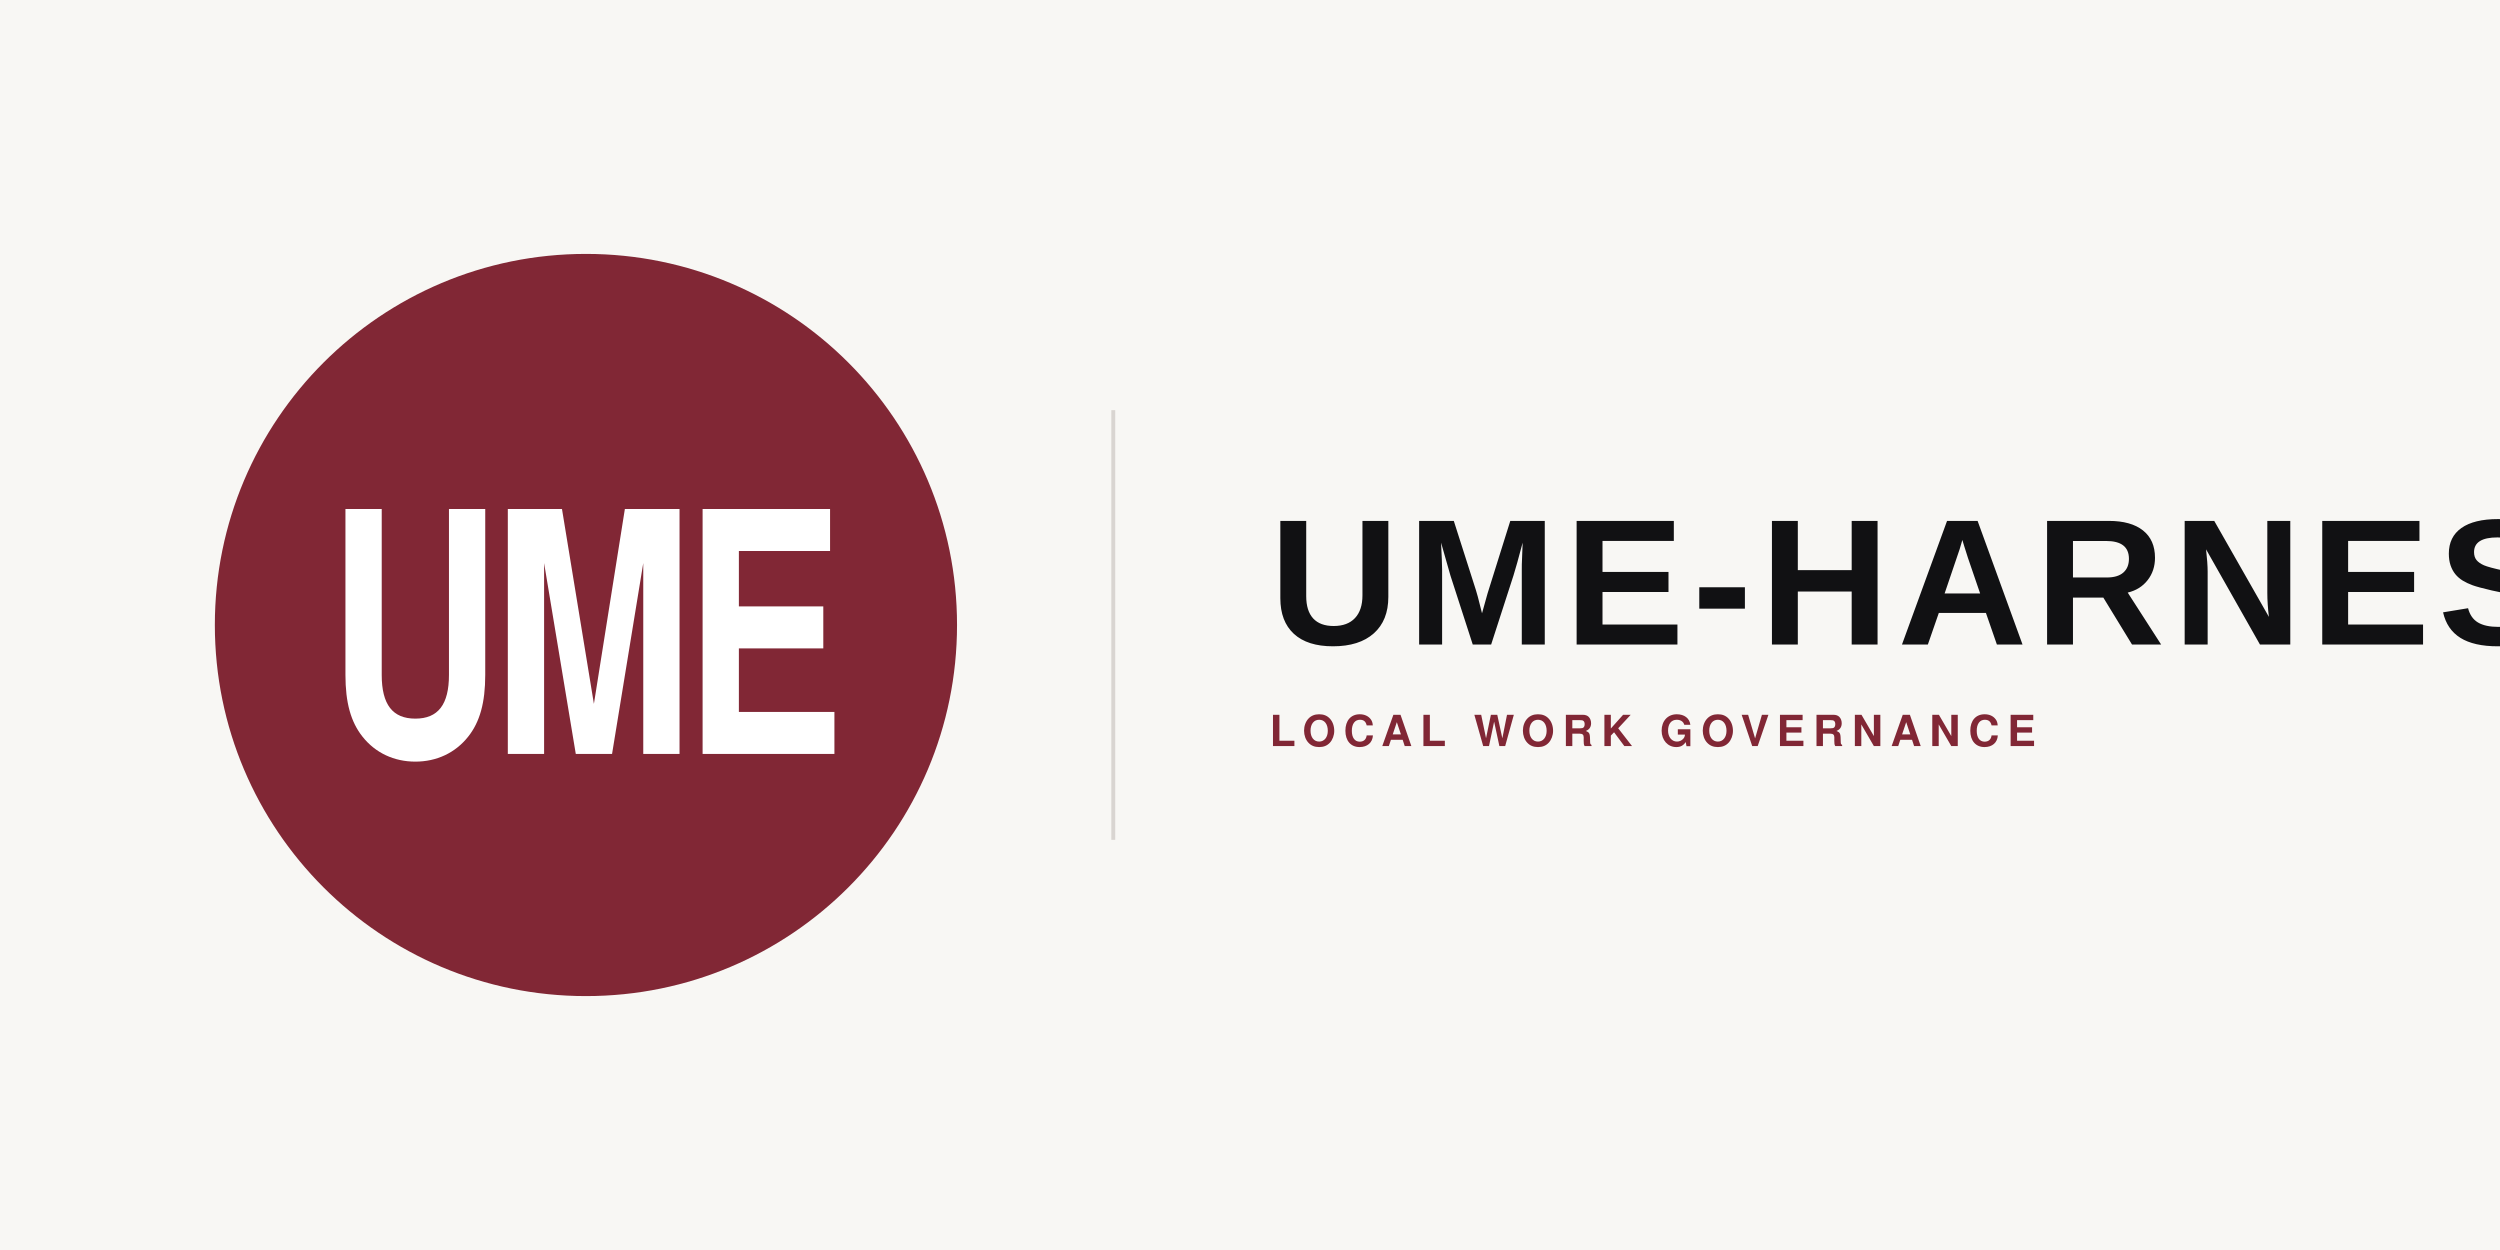
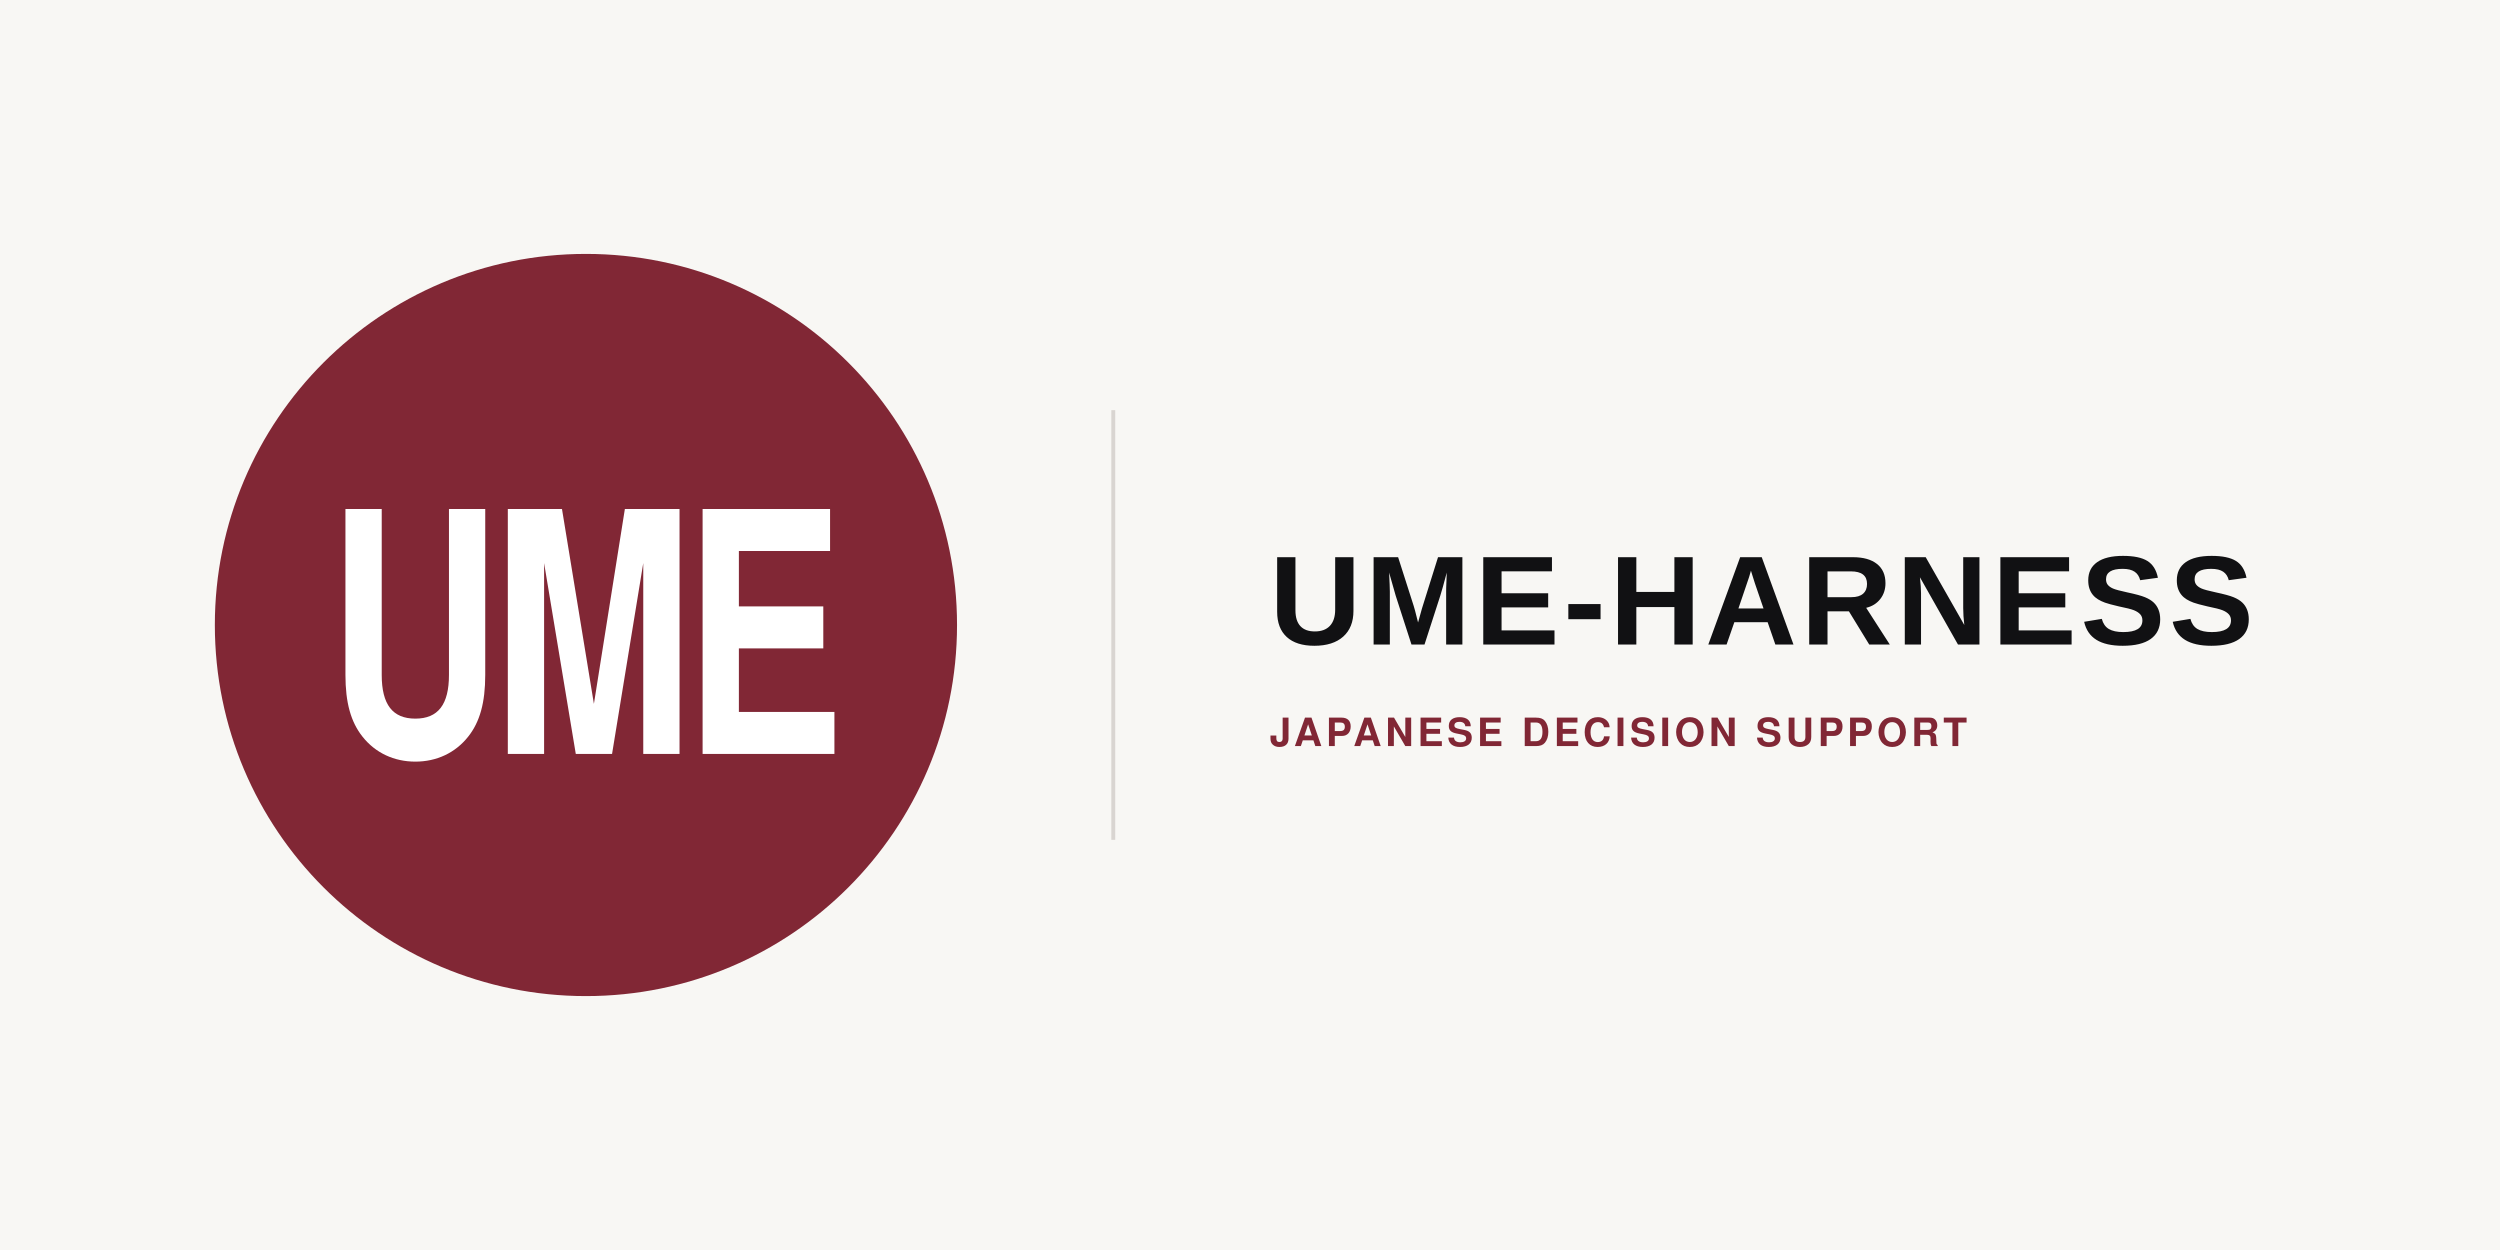
<svg xmlns="http://www.w3.org/2000/svg" width="1280" height="640" viewBox="0 0 1280 640" role="img" aria-labelledby="title desc">
  <rect width="1280" height="640" fill="#F8F7F4" />
  <circle cx="300" cy="320" r="190" fill="#812735" />
  <text x="0" y="386" fill="#FFFFFF" font-family="Helvetica Neue, Helvetica, Arial, sans-serif" font-size="172" font-weight="700" letter-spacing="-7" text-anchor="middle" transform="translate(300 0) scale(0.72 1)">UME</text>
  <line x1="570" y1="210" x2="570" y2="430" stroke="#D9D5D1" stroke-width="2" />
-   <text x="650" y="330" fill="#111113" font-family="Helvetica Neue Condensed, Arial Narrow, Helvetica Neue, Arial, sans-serif" font-size="92" font-weight="700" letter-spacing="4">UME-HARNESS</text>
-   <text x="650" y="382" fill="#812735" font-family="Helvetica Neue, Helvetica, Arial, sans-serif" font-size="22" font-weight="700" letter-spacing="4">LOCAL WORK GOVERNANCE</text>
+   <text x="650" y="330" fill="#111113" font-family="Helvetica Neue Condensed, Arial Narrow, Helvetica Neue, Arial, sans-serif" font-size="65" font-weight="700" letter-spacing="2">UME-HARNESS</text>
+   <text x="650" y="382" fill="#812735" font-family="Helvetica Neue, Helvetica, Arial, sans-serif" font-size="20" font-weight="700" letter-spacing="2">JAPANESE DECISION SUPPORT</text>
</svg>
